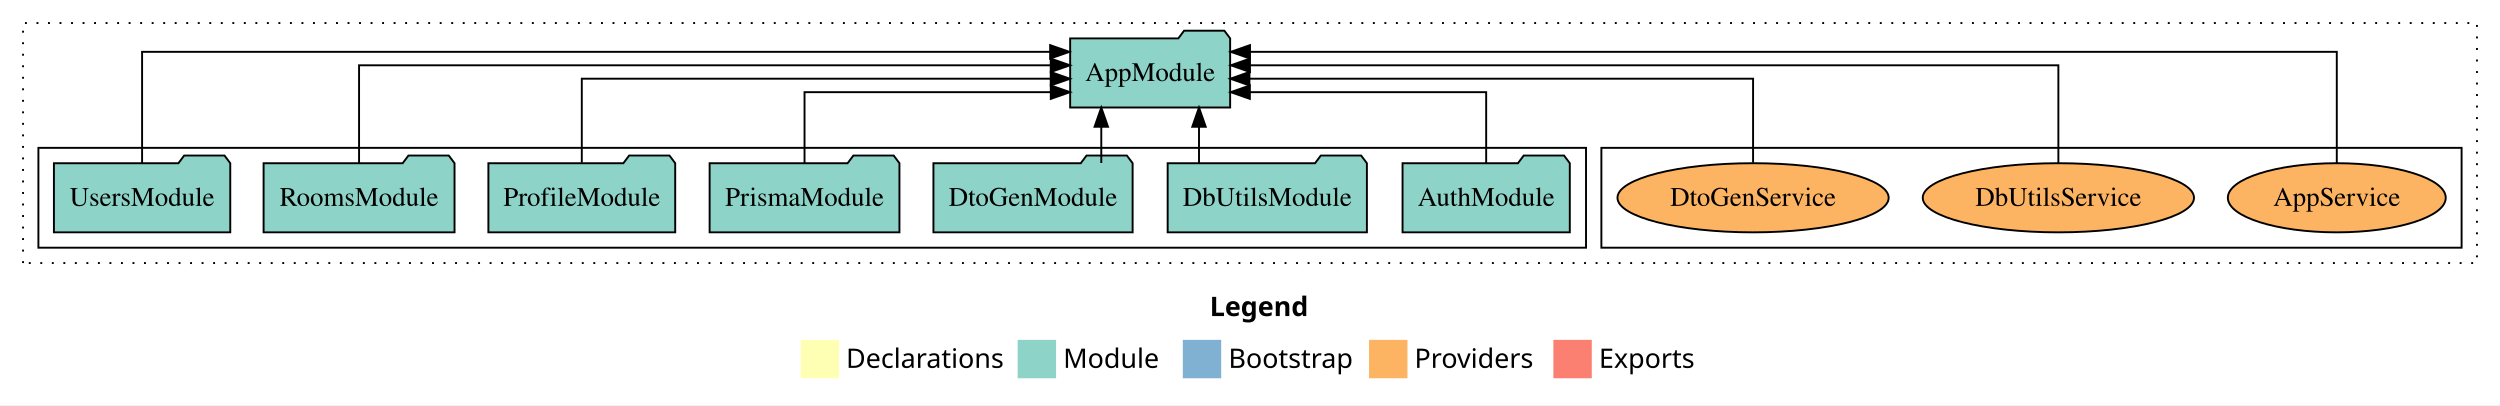
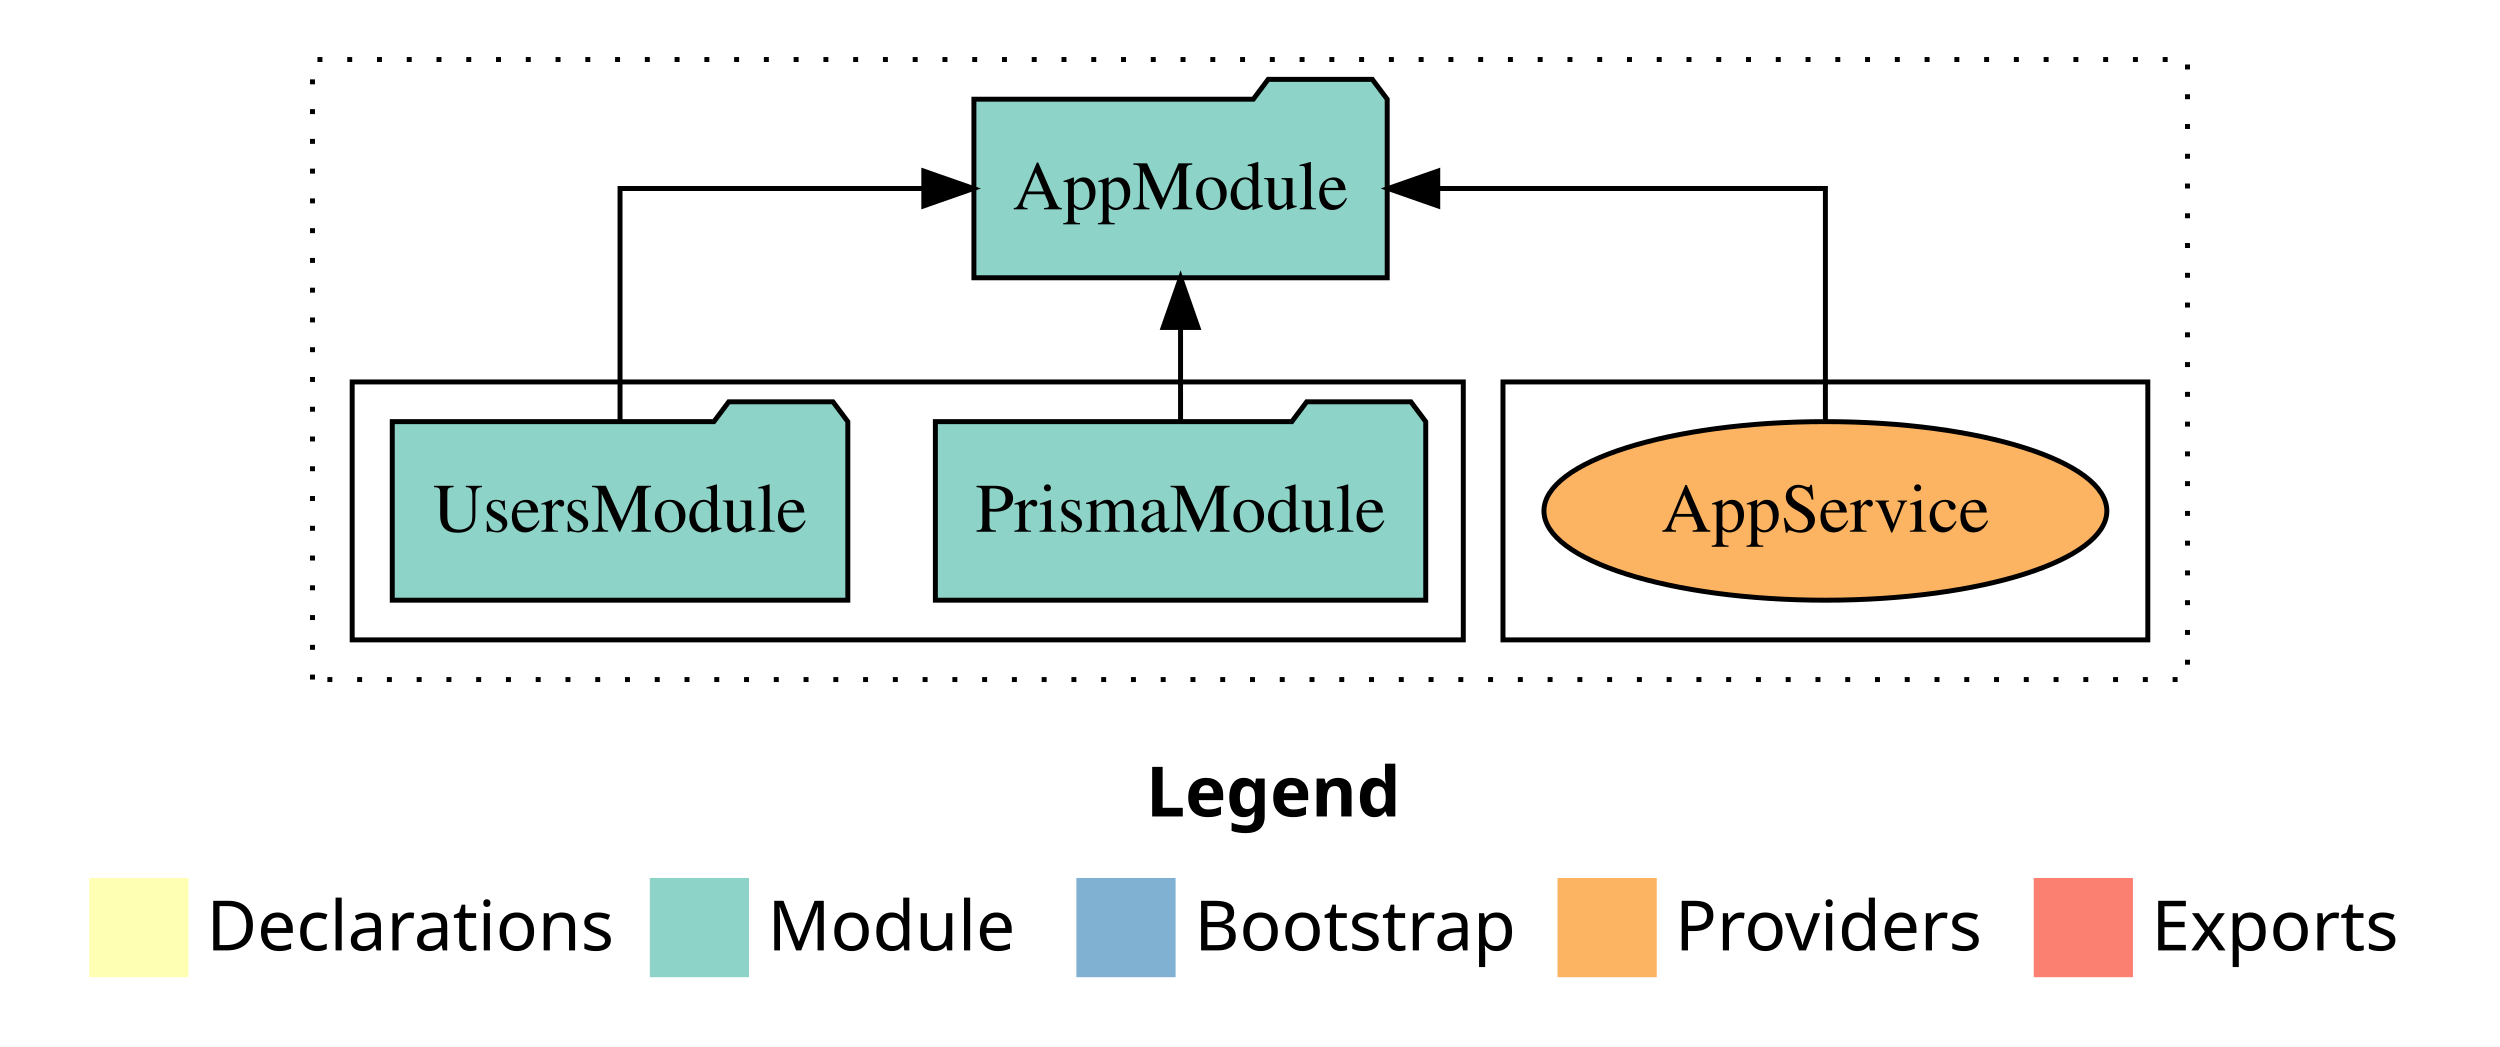
- <svg xmlns="http://www.w3.org/2000/svg" width="1302pt" height="211pt" viewBox="0.00 0.00 1302.00 211.00">
+ <svg xmlns="http://www.w3.org/2000/svg" width="504pt" height="211pt" viewBox="0.00 0.00 504.00 211.00">
  <g id="graph0" class="graph" transform="scale(1 1) rotate(0) translate(4 207)">
-     <polygon fill="white" stroke="transparent" points="-4,4 -4,-207 1298,-207 1298,4 -4,4" />
-     <text text-anchor="start" x="626.01" y="-42.4" font-family="Times-12" font-weight="bold" font-size="14.00">Legend</text>
-     <polygon fill="#ffffb3" stroke="transparent" points="413,-10 413,-30 433,-30 433,-10 413,-10" />
-     <text text-anchor="start" x="436.63" y="-15.4" font-family="Times-12" font-size="14.00">  Declarations</text>
-     <polygon fill="#8dd3c7" stroke="transparent" points="526,-10 526,-30 546,-30 546,-10 526,-10" />
-     <text text-anchor="start" x="549.73" y="-15.4" font-family="Times-12" font-size="14.00">  Module</text>
-     <polygon fill="#80b1d3" stroke="transparent" points="612,-10 612,-30 632,-30 632,-10 612,-10" />
-     <text text-anchor="start" x="635.78" y="-15.4" font-family="Times-12" font-size="14.00">  Bootstrap</text>
-     <polygon fill="#fdb462" stroke="transparent" points="709,-10 709,-30 729,-30 729,-10 709,-10" />
-     <text text-anchor="start" x="732.67" y="-15.4" font-family="Times-12" font-size="14.00">  Providers</text>
-     <polygon fill="#fb8072" stroke="transparent" points="805,-10 805,-30 825,-30 825,-10 805,-10" />
-     <text text-anchor="start" x="828.73" y="-15.4" font-family="Times-12" font-size="14.00">  Exports</text>
+     <polygon fill="white" stroke="transparent" points="-4,4 -4,-207 500,-207 500,4 -4,4" />
+     <text text-anchor="start" x="227.01" y="-42.4" font-family="Times-12" font-weight="bold" font-size="14.00">Legend</text>
+     <polygon fill="#ffffb3" stroke="transparent" points="14,-10 14,-30 34,-30 34,-10 14,-10" />
+     <text text-anchor="start" x="37.63" y="-15.4" font-family="Times-12" font-size="14.00">  Declarations</text>
+     <polygon fill="#8dd3c7" stroke="transparent" points="127,-10 127,-30 147,-30 147,-10 127,-10" />
+     <text text-anchor="start" x="150.73" y="-15.4" font-family="Times-12" font-size="14.00">  Module</text>
+     <polygon fill="#80b1d3" stroke="transparent" points="213,-10 213,-30 233,-30 233,-10 213,-10" />
+     <text text-anchor="start" x="236.78" y="-15.4" font-family="Times-12" font-size="14.00">  Bootstrap</text>
+     <polygon fill="#fdb462" stroke="transparent" points="310,-10 310,-30 330,-30 330,-10 310,-10" />
+     <text text-anchor="start" x="333.67" y="-15.4" font-family="Times-12" font-size="14.00">  Providers</text>
+     <polygon fill="#fb8072" stroke="transparent" points="406,-10 406,-30 426,-30 426,-10 406,-10" />
+     <text text-anchor="start" x="429.73" y="-15.4" font-family="Times-12" font-size="14.00">  Exports</text>
    <g id="clust1" class="cluster">
-       <polygon fill="none" stroke="black" stroke-dasharray="1,5" points="8,-70 8,-195 1286,-195 1286,-70 8,-70" />
+       <polygon fill="none" stroke="black" stroke-dasharray="1,5" points="59,-70 59,-195 437,-195 437,-70 59,-70" />
    </g>
    <g id="clust6" class="cluster">
-       <polygon fill="none" stroke="black" points="830,-78 830,-130 1278,-130 1278,-78 830,-78" />
+       <polygon fill="none" stroke="black" points="299,-78 299,-130 429,-130 429,-78 299,-78" />
    </g>
    <g id="clust3" class="cluster">
-       <polygon fill="none" stroke="black" points="16,-78 16,-130 822,-130 822,-78 16,-78" />
+       <polygon fill="none" stroke="black" points="67,-78 67,-130 291,-130 291,-78 67,-78" />
    </g>
    <g id="node1" class="node">
-       <polygon fill="#8dd3c7" stroke="black" points="813.55,-122 810.55,-126 789.55,-126 786.55,-122 726.45,-122 726.45,-86 813.55,-86 813.55,-122" />
-       <text text-anchor="middle" x="770" y="-99.8" font-family="Times,serif" font-size="14.00">AuthModule</text>
+       <polygon fill="#8dd3c7" stroke="black" points="283.43,-122 280.43,-126 259.43,-126 256.43,-122 184.57,-122 184.57,-86 283.43,-86 283.43,-122" />
+       <text text-anchor="middle" x="234" y="-99.8" font-family="Times,serif" font-size="14.00">PrismaModule</text>
    </g>
-     <g id="node8" class="node">
-       <polygon fill="#8dd3c7" stroke="black" points="636.66,-187 633.66,-191 612.66,-191 609.66,-187 553.34,-187 553.34,-151 636.66,-151 636.66,-187" />
-       <text text-anchor="middle" x="595" y="-164.8" font-family="Times,serif" font-size="14.00">AppModule</text>
+     <g id="node3" class="node">
+       <polygon fill="#8dd3c7" stroke="black" points="275.66,-187 272.66,-191 251.66,-191 248.66,-187 192.34,-187 192.34,-151 275.66,-151 275.66,-187" />
+       <text text-anchor="middle" x="234" y="-164.8" font-family="Times,serif" font-size="14.00">AppModule</text>
    </g>
    <g id="edge1" class="edge">
-       <path fill="none" stroke="black" d="M770,-122.01C770,-138.05 770,-159 770,-159 770,-159 646.92,-159 646.92,-159" />
-       <polygon fill="black" stroke="black" points="646.92,-155.5 636.92,-159 646.92,-162.5 646.92,-155.5" />
+       <path fill="none" stroke="black" d="M234,-122.11C234,-122.11 234,-140.99 234,-140.99" />
+       <polygon fill="black" stroke="black" points="230.5,-140.99 234,-150.99 237.5,-140.99 230.5,-140.99" />
    </g>
    <g id="node2" class="node">
-       <polygon fill="#8dd3c7" stroke="black" points="707.88,-122 704.88,-126 683.88,-126 680.88,-122 604.12,-122 604.12,-86 707.88,-86 707.88,-122" />
-       <text text-anchor="middle" x="656" y="-99.8" font-family="Times,serif" font-size="14.00">DbUtilsModule</text>
+       <polygon fill="#8dd3c7" stroke="black" points="166.92,-122 163.92,-126 142.92,-126 139.92,-122 75.08,-122 75.08,-86 166.92,-86 166.92,-122" />
+       <text text-anchor="middle" x="121" y="-99.8" font-family="Times,serif" font-size="14.00">UsersModule</text>
    </g>
    <g id="edge2" class="edge">
-       <path fill="none" stroke="black" d="M620.44,-122.11C620.44,-122.11 620.44,-140.99 620.44,-140.99" />
-       <polygon fill="black" stroke="black" points="616.94,-140.99 620.44,-150.99 623.94,-140.99 616.94,-140.99" />
+       <path fill="none" stroke="black" d="M121,-122.11C121,-141.34 121,-169 121,-169 121,-169 182.24,-169 182.24,-169" />
+       <polygon fill="black" stroke="black" points="182.24,-172.5 192.24,-169 182.24,-165.5 182.24,-172.5" />
    </g>
-     <g id="node3" class="node">
-       <polygon fill="#8dd3c7" stroke="black" points="585.87,-122 582.87,-126 561.87,-126 558.87,-122 482.13,-122 482.13,-86 585.87,-86 585.87,-122" />
-       <text text-anchor="middle" x="534" y="-99.8" font-family="Times,serif" font-size="14.00">DtoGenModule</text>
+     <g id="node4" class="node">
+       <ellipse fill="#fdb462" stroke="black" cx="364" cy="-104" rx="56.74" ry="18" />
+       <text text-anchor="middle" x="364" y="-99.8" font-family="Times,serif" font-size="14.00">AppService</text>
    </g>
    <g id="edge3" class="edge">
-       <path fill="none" stroke="black" d="M569.55,-122.11C569.55,-122.11 569.55,-140.99 569.55,-140.99" />
-       <polygon fill="black" stroke="black" points="566.05,-140.99 569.55,-150.99 573.05,-140.99 566.05,-140.99" />
-     </g>
-     <g id="node4" class="node">
-       <polygon fill="#8dd3c7" stroke="black" points="464.43,-122 461.43,-126 440.43,-126 437.43,-122 365.57,-122 365.57,-86 464.43,-86 464.43,-122" />
-       <text text-anchor="middle" x="415" y="-99.8" font-family="Times,serif" font-size="14.00">PrismaModule</text>
-     </g>
-     <g id="edge4" class="edge">
-       <path fill="none" stroke="black" d="M415,-122.01C415,-138.05 415,-159 415,-159 415,-159 543.25,-159 543.25,-159" />
-       <polygon fill="black" stroke="black" points="543.25,-162.5 553.25,-159 543.25,-155.5 543.25,-162.5" />
-     </g>
-     <g id="node5" class="node">
-       <polygon fill="#8dd3c7" stroke="black" points="347.65,-122 344.65,-126 323.65,-126 320.65,-122 250.35,-122 250.35,-86 347.65,-86 347.65,-122" />
-       <text text-anchor="middle" x="299" y="-99.8" font-family="Times,serif" font-size="14.00">ProfileModule</text>
-     </g>
-     <g id="edge5" class="edge">
-       <path fill="none" stroke="black" d="M299,-122.27C299,-140.56 299,-166 299,-166 299,-166 543.22,-166 543.22,-166" />
-       <polygon fill="black" stroke="black" points="543.22,-169.5 553.22,-166 543.22,-162.5 543.22,-169.5" />
-     </g>
-     <g id="node6" class="node">
-       <polygon fill="#8dd3c7" stroke="black" points="232.72,-122 229.72,-126 208.72,-126 205.72,-122 133.28,-122 133.28,-86 232.72,-86 232.72,-122" />
-       <text text-anchor="middle" x="183" y="-99.8" font-family="Times,serif" font-size="14.00">RoomsModule</text>
-     </g>
-     <g id="edge6" class="edge">
-       <path fill="none" stroke="black" d="M183,-122.13C183,-142.57 183,-173 183,-173 183,-173 543.23,-173 543.23,-173" />
-       <polygon fill="black" stroke="black" points="543.23,-176.5 553.23,-173 543.23,-169.5 543.23,-176.5" />
-     </g>
-     <g id="node7" class="node">
-       <polygon fill="#8dd3c7" stroke="black" points="115.92,-122 112.92,-126 91.92,-126 88.92,-122 24.08,-122 24.08,-86 115.92,-86 115.92,-122" />
-       <text text-anchor="middle" x="70" y="-99.8" font-family="Times,serif" font-size="14.00">UsersModule</text>
-     </g>
-     <g id="edge7" class="edge">
-       <path fill="none" stroke="black" d="M70,-122.01C70,-144.49 70,-180 70,-180 70,-180 542.92,-180 542.92,-180" />
-       <polygon fill="black" stroke="black" points="542.92,-183.5 552.92,-180 542.92,-176.5 542.92,-183.5" />
-     </g>
-     <g id="node9" class="node">
-       <ellipse fill="#fdb462" stroke="black" cx="1213" cy="-104" rx="56.74" ry="18" />
-       <text text-anchor="middle" x="1213" y="-99.8" font-family="Times,serif" font-size="14.00">AppService</text>
-     </g>
-     <g id="edge8" class="edge">
-       <path fill="none" stroke="black" d="M1213,-122.01C1213,-144.49 1213,-180 1213,-180 1213,-180 646.99,-180 646.99,-180" />
-       <polygon fill="black" stroke="black" points="646.99,-176.5 636.99,-180 646.99,-183.5 646.99,-176.5" />
-     </g>
-     <g id="node10" class="node">
-       <ellipse fill="#fdb462" stroke="black" cx="1068" cy="-104" rx="70.64" ry="18" />
-       <text text-anchor="middle" x="1068" y="-99.8" font-family="Times,serif" font-size="14.00">DbUtilsService</text>
-     </g>
-     <g id="edge9" class="edge">
-       <path fill="none" stroke="black" d="M1068,-122.13C1068,-142.57 1068,-173 1068,-173 1068,-173 646.98,-173 646.98,-173" />
-       <polygon fill="black" stroke="black" points="646.98,-169.5 636.98,-173 646.98,-176.5 646.98,-169.5" />
-     </g>
-     <g id="node11" class="node">
-       <ellipse fill="#fdb462" stroke="black" cx="909" cy="-104" rx="70.62" ry="18" />
-       <text text-anchor="middle" x="909" y="-99.8" font-family="Times,serif" font-size="14.00">DtoGenService</text>
-     </g>
-     <g id="edge10" class="edge">
-       <path fill="none" stroke="black" d="M909,-122.27C909,-140.56 909,-166 909,-166 909,-166 646.7,-166 646.7,-166" />
-       <polygon fill="black" stroke="black" points="646.7,-162.5 636.7,-166 646.7,-169.5 646.7,-162.5" />
+       <path fill="none" stroke="black" d="M364,-122.11C364,-141.34 364,-169 364,-169 364,-169 285.85,-169 285.85,-169" />
+       <polygon fill="black" stroke="black" points="285.85,-165.5 275.85,-169 285.85,-172.5 285.85,-165.5" />
    </g>
  </g>
</svg>
